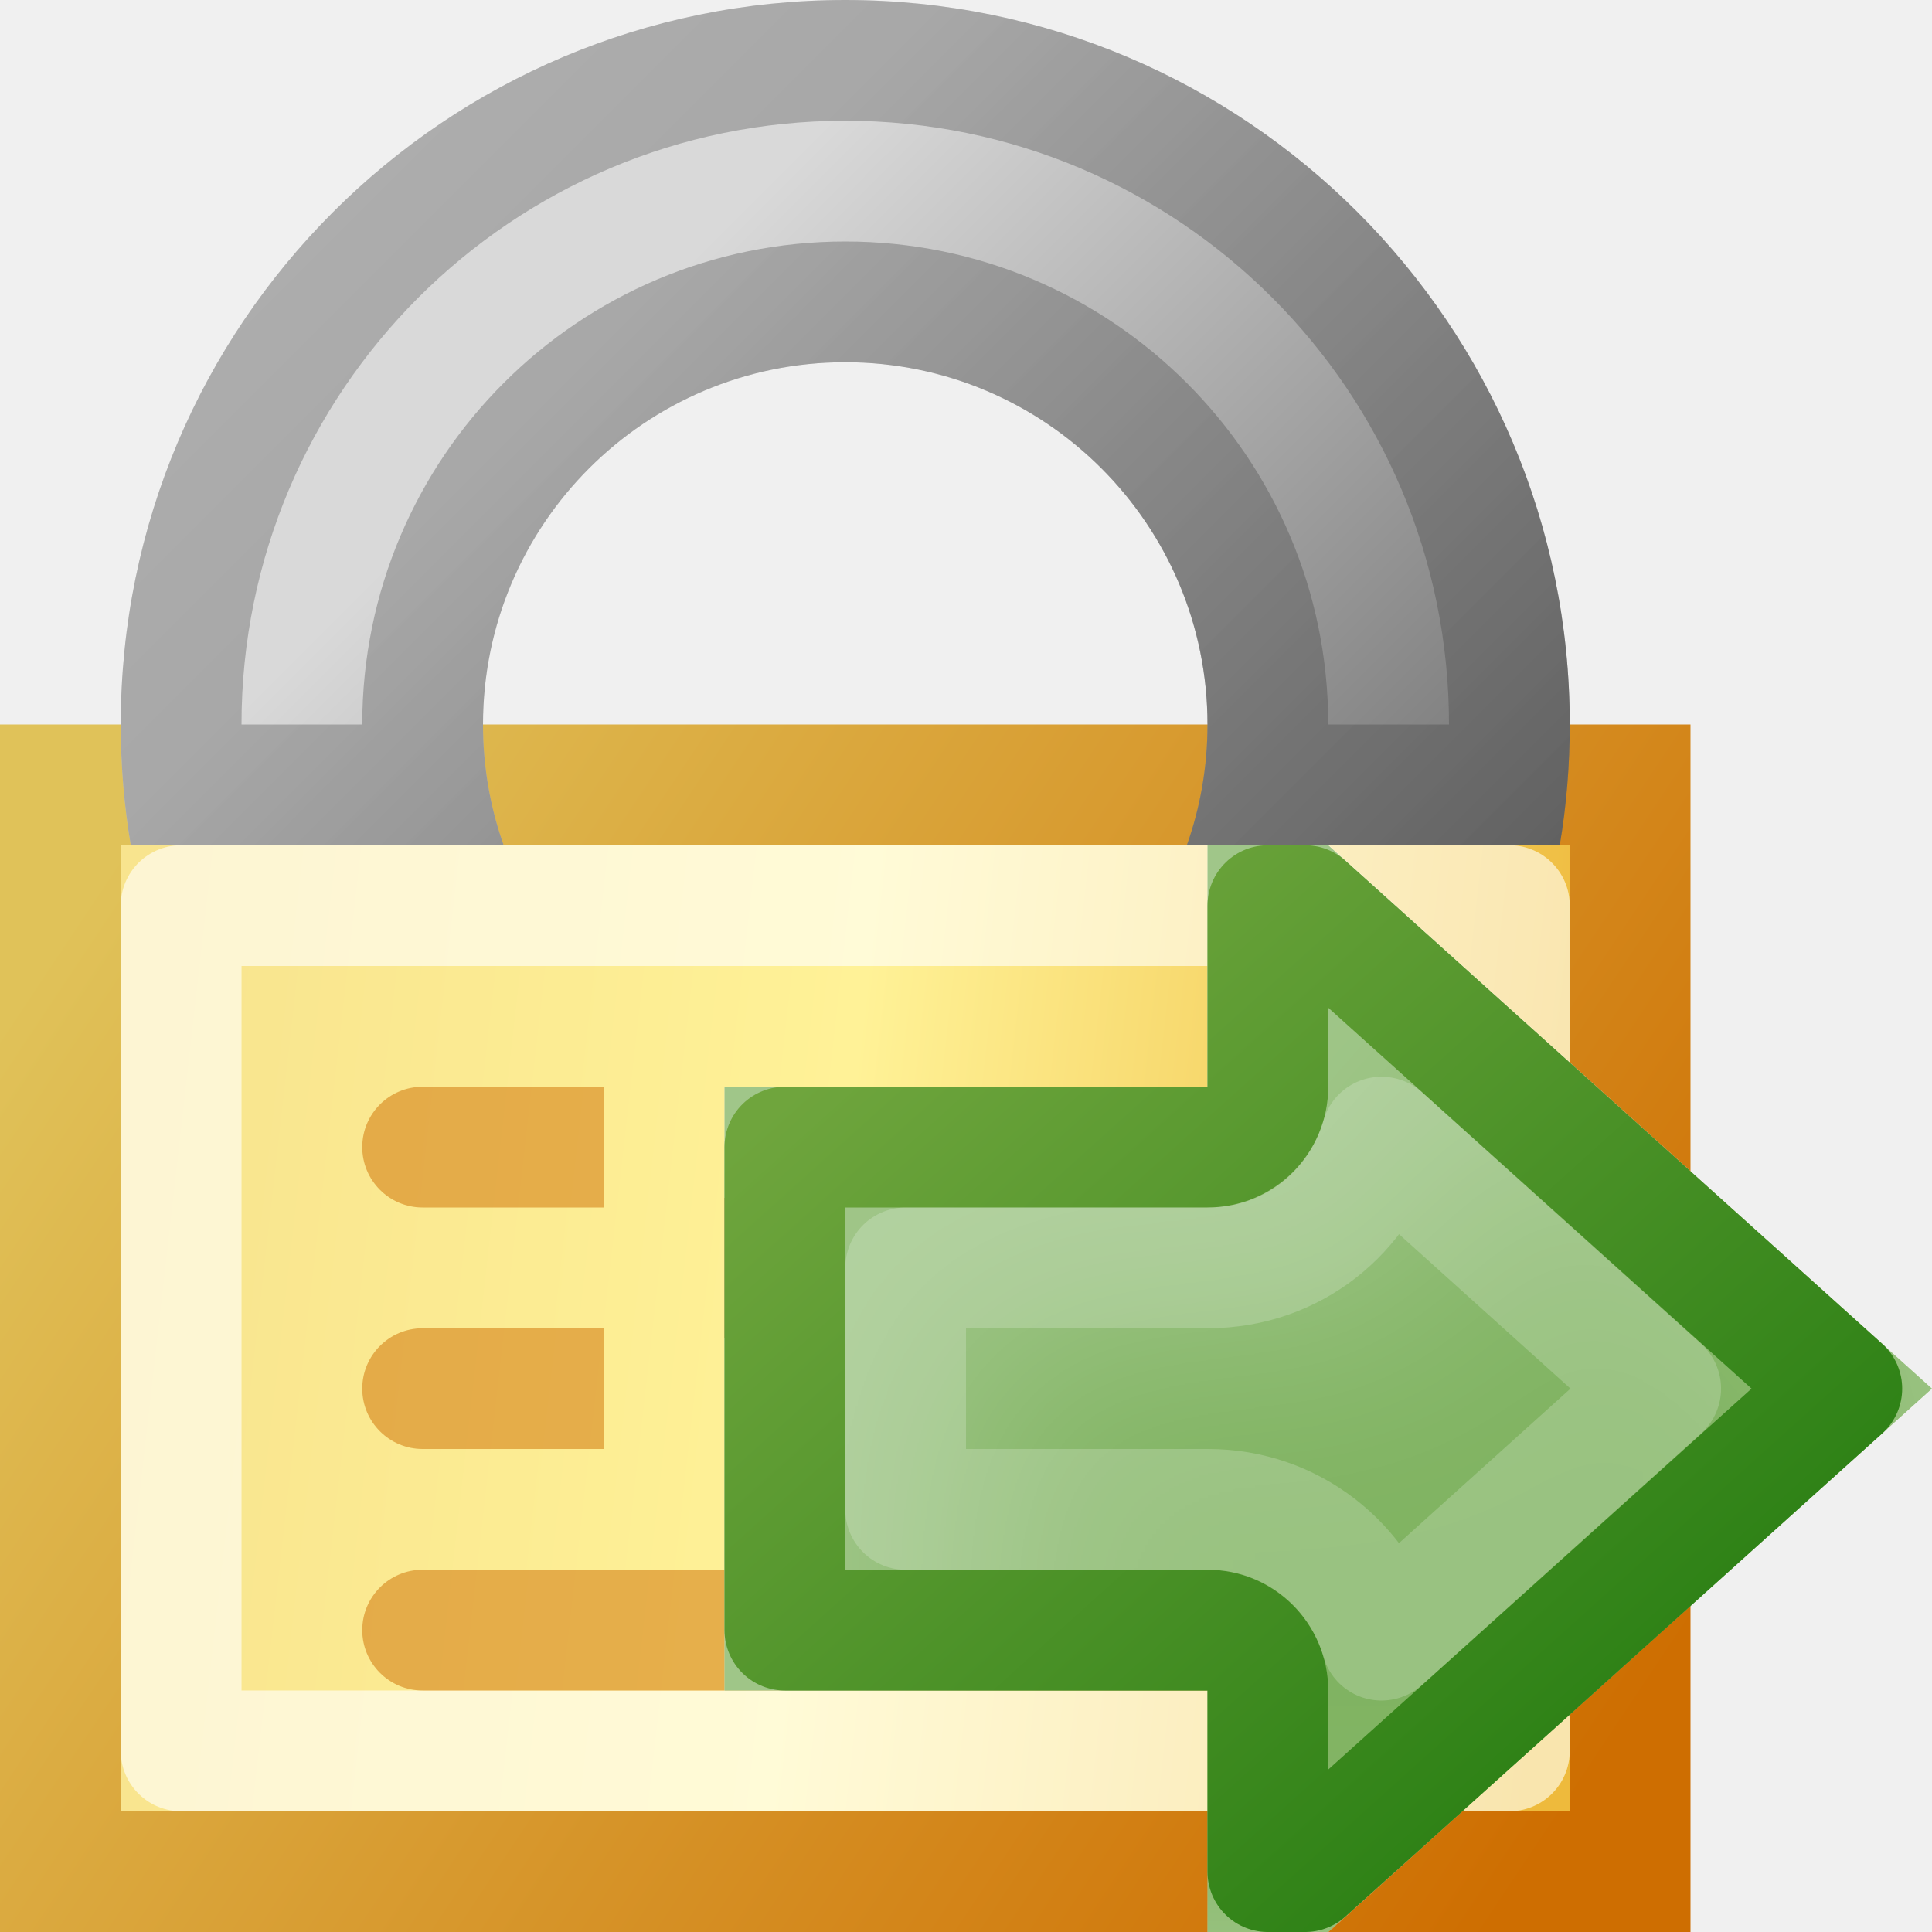
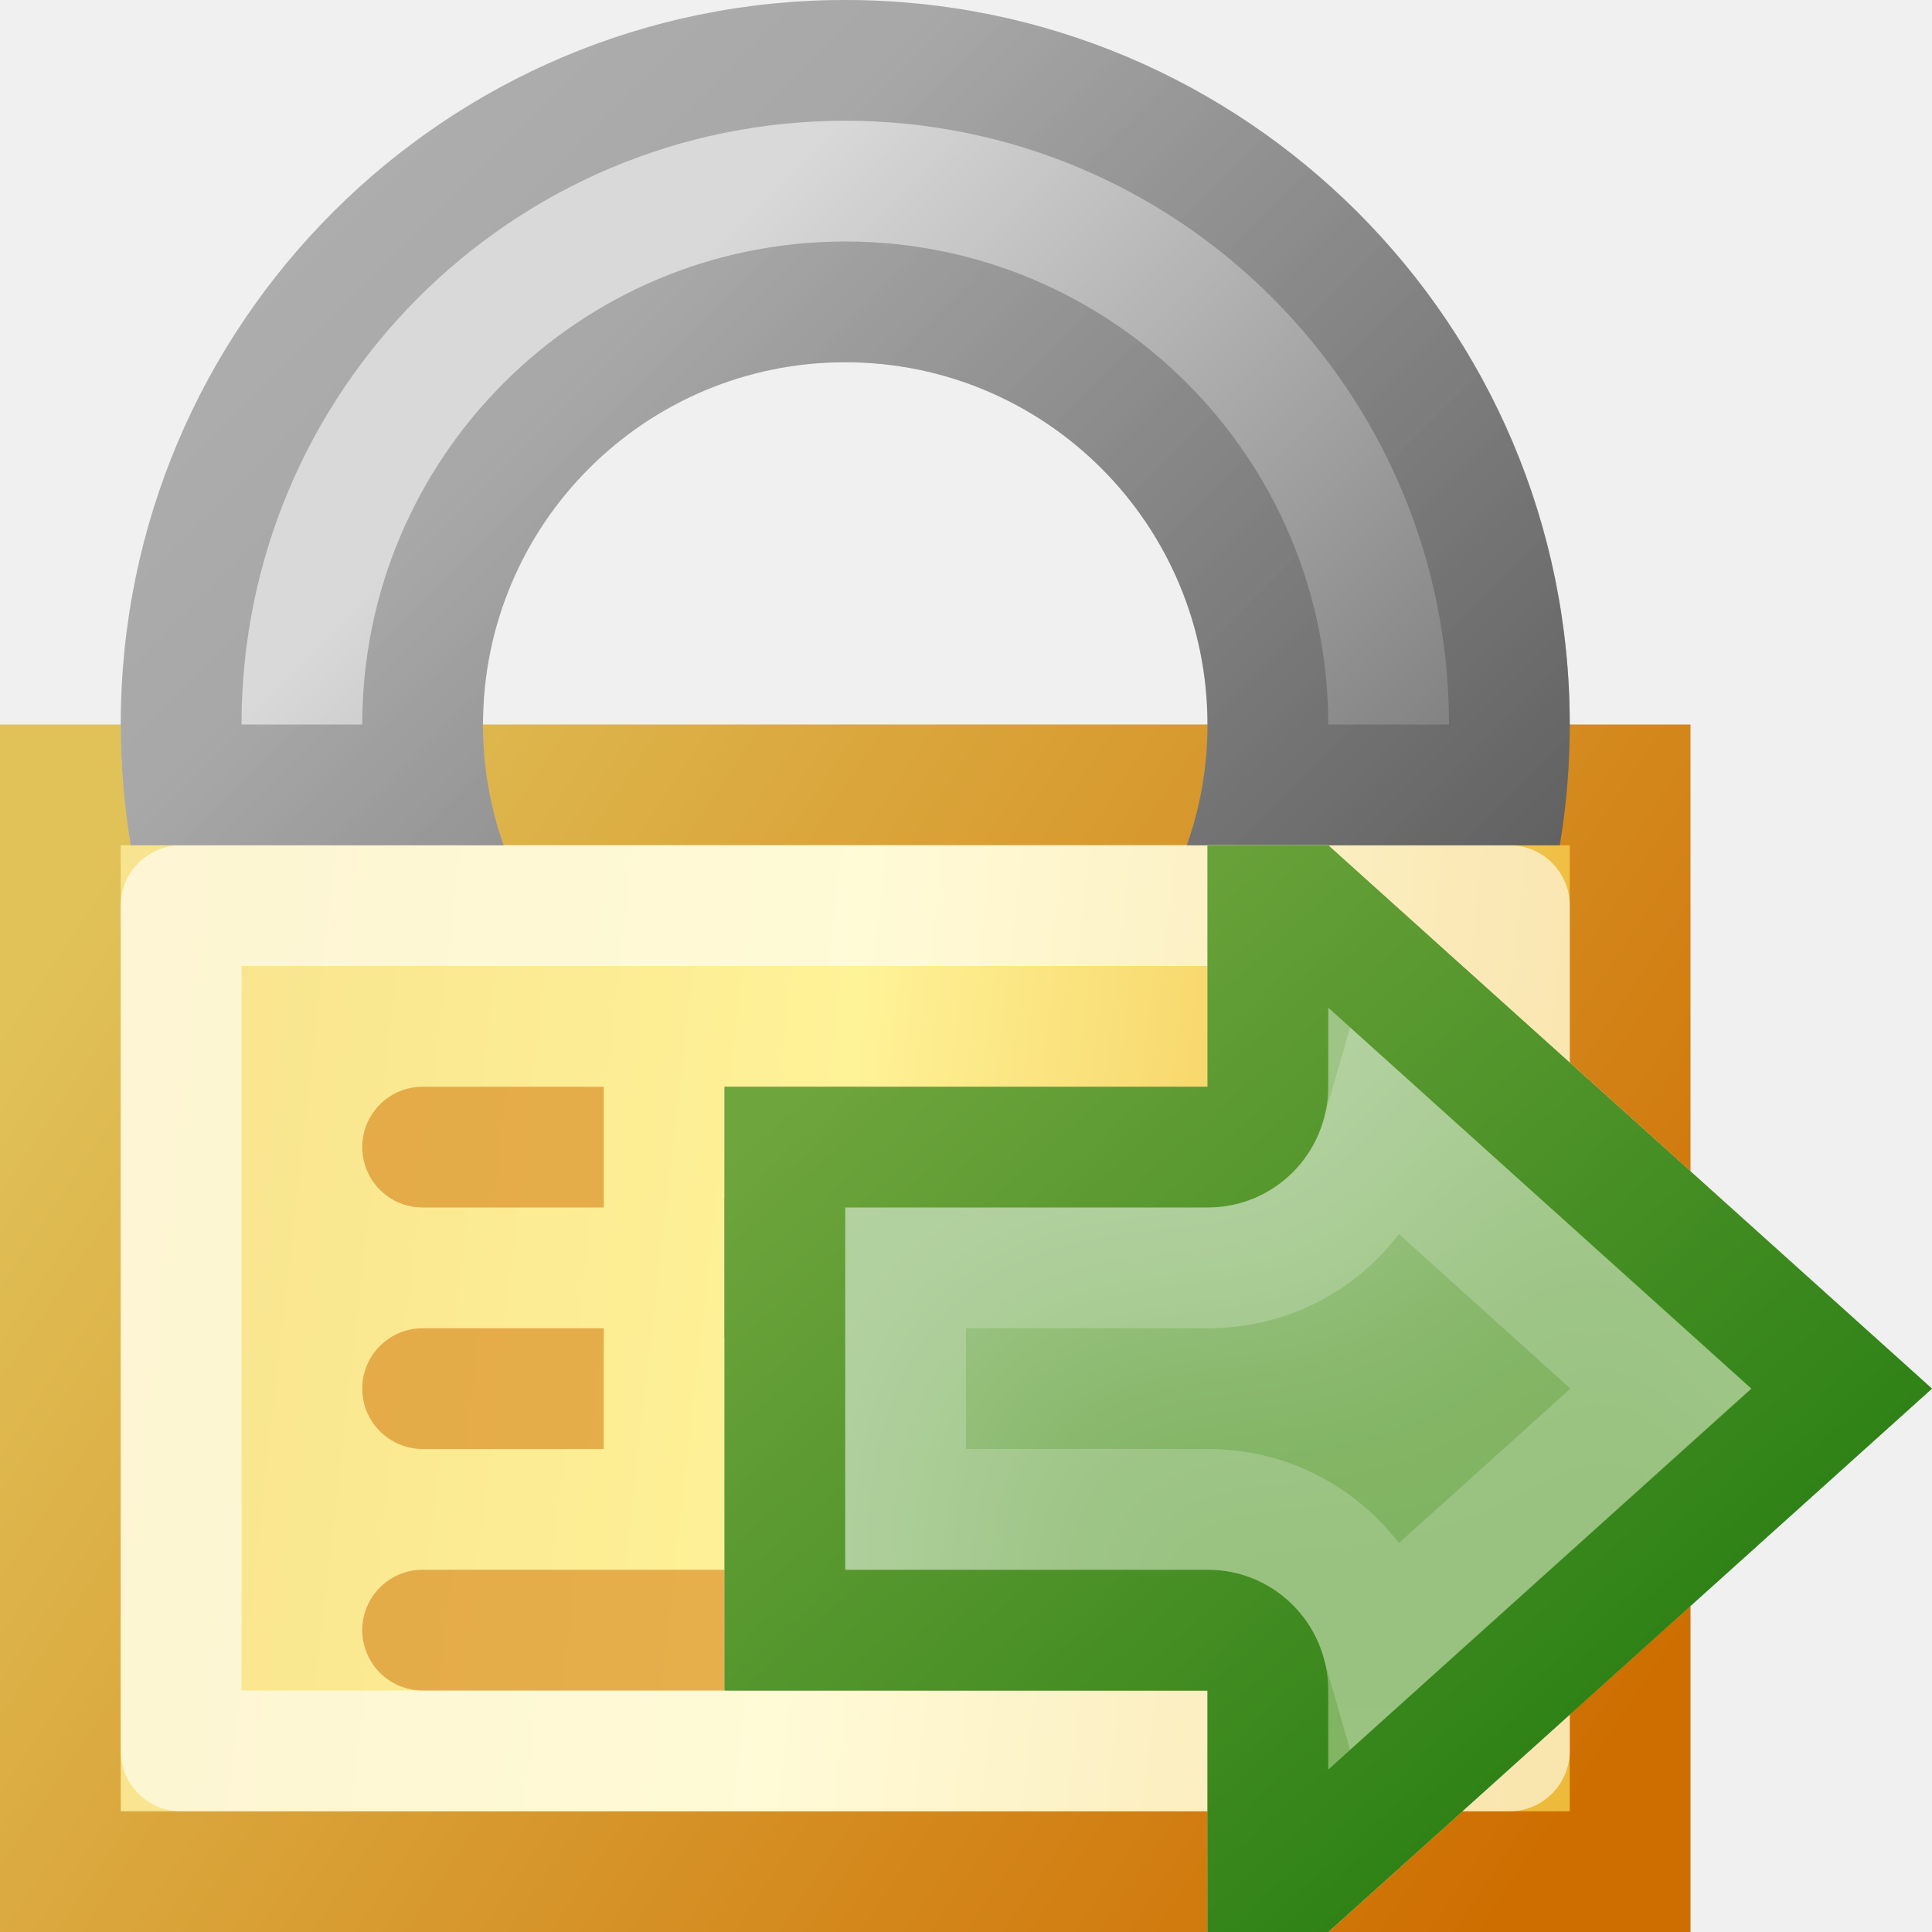
<svg xmlns="http://www.w3.org/2000/svg" width="16" height="16" viewBox="0 0 16 16" fill="none">
  <g clip-path="url(#clip0_241_4708)">
    <rect x="0.5" y="6.5" width="13" height="9" fill="url(#paint0_linear_241_4708)" stroke="url(#paint1_linear_241_4708)" />
-     <rect x="1.5" y="7.5" width="11" height="7" stroke="white" stroke-opacity="0.5" stroke-linejoin="round" style="mix-blend-mode:soft-light" />
-     <rect x="1.5" y="7.5" width="11" height="7" stroke="white" stroke-opacity="0.5" stroke-linejoin="round" style="mix-blend-mode:hard-light" />
+     <rect x="1.5" y="7.5" width="11" height="7" stroke="white" stroke-opacity="0.5" style="mix-blend-mode:soft-light" stroke-linejoin="round" />
+     <rect x="1.5" y="7.5" width="11" height="7" stroke="white" stroke-opacity="0.5" style="mix-blend-mode:hard-light" stroke-linejoin="round" />
    <path fill-rule="evenodd" clip-rule="evenodd" d="M5 9H3.5C3.224 9 3 9.224 3 9.5C3 9.776 3.224 10 3.5 10H5V9ZM5 11H3.5C3.224 11 3 11.224 3 11.5C3 11.776 3.224 12 3.5 12H5V11ZM9 12V11H10.5C10.776 11 11 11.224 11 11.5C11 11.776 10.776 12 10.5 12H9ZM5 13H3.5C3.224 13 3 13.224 3 13.5C3 13.776 3.224 14 3.5 14H10.5C10.776 14 11 13.776 11 13.5C11 13.224 10.776 13 10.5 13H9H5ZM9 10V9H10.5C10.776 9 11 9.224 11 9.5C11 9.776 10.776 10 10.5 10H9Z" fill="#CE6E01" fill-opacity="0.5" />
    <g filter="url(#filter0_i_241_4708)">
      <rect x="6" y="9" width="2" height="3" rx="1" fill="#AB824D" />
    </g>
    <mask id="path-5-inside-1_241_4708" fill="white">
      <path fill-rule="evenodd" clip-rule="evenodd" d="M1.083 7C1.028 6.675 1 6.341 1 6C1 2.686 3.686 0 7 0C10.314 0 13 2.686 13 6C13 6.341 12.972 6.675 12.917 7H9.829C9.94 6.687 10 6.351 10 6C10 4.343 8.657 3 7 3C5.343 3 4 4.343 4 6C4 6.351 4.06 6.687 4.171 7H1.083Z" />
    </mask>
    <path fill-rule="evenodd" clip-rule="evenodd" d="M1.083 7C1.028 6.675 1 6.341 1 6C1 2.686 3.686 0 7 0C10.314 0 13 2.686 13 6C13 6.341 12.972 6.675 12.917 7H9.829C9.94 6.687 10 6.351 10 6C10 4.343 8.657 3 7 3C5.343 3 4 4.343 4 6C4 6.351 4.06 6.687 4.171 7H1.083Z" fill="url(#paint2_linear_241_4708)" />
    <path d="M1.083 7L0.097 7.165L0.237 8H1.083V7ZM12.917 7V8H13.763L13.903 7.165L12.917 7ZM9.829 7L8.886 6.667L8.415 8H9.829V7ZM4.171 7V8H5.585L5.114 6.667L4.171 7ZM0 6C0 6.396 0.033 6.786 0.097 7.165L2.069 6.835C2.024 6.564 2 6.285 2 6H0ZM7 -1C3.134 -1 0 2.134 0 6H2C2 3.239 4.239 1 7 1V-1ZM14 6C14 2.134 10.866 -1 7 -1V1C9.761 1 12 3.239 12 6H14ZM13.903 7.165C13.967 6.786 14 6.396 14 6H12C12 6.285 11.976 6.564 11.931 6.835L13.903 7.165ZM9.829 8H12.917V6H9.829V8ZM10.772 7.333C10.92 6.915 11 6.466 11 6H9C9 6.236 8.96 6.46 8.886 6.667L10.772 7.333ZM11 6C11 3.791 9.209 2 7 2V4C8.105 4 9 4.895 9 6H11ZM7 2C4.791 2 3 3.791 3 6H5C5 4.895 5.895 4 7 4V2ZM3 6C3 6.466 3.08 6.915 3.228 7.333L5.114 6.667C5.04 6.46 5 6.236 5 6H3ZM1.083 8H4.171V6H1.083V8Z" fill="url(#paint3_linear_241_4708)" fill-opacity="0.5" mask="url(#path-5-inside-1_241_4708)" />
+     <mask id="path-7-inside-2_241_4708" fill="white">
+       <path d="M10 9H6V14H10V16H11L16 11.5L11 7H10V9Z" />
+     </mask>
    <g filter="url(#filter1_i_241_4708)">
      <path d="M10 9H6V14H10V16H11L16 11.5L11 7H10V9Z" fill="#80B361" />
    </g>
-     <path d="M10 9.5C10.276 9.5 10.5 9.276 10.5 9V7.5H10.808L15.253 11.5L10.808 15.5H10.5V14C10.5 13.724 10.276 13.5 10 13.5H6.5V9.5H10Z" stroke="url(#paint4_linear_241_4708)" stroke-linejoin="round" />
-     <path d="M7.5 12.5V10.5H10C10.715 10.5 11.266 10.026 11.441 9.417L13.753 11.5L11.441 13.583C11.263 12.964 10.697 12.5 10.005 12.5H7.5Z" stroke="white" stroke-opacity="0.2" stroke-linejoin="round" />
+     <path d="M6 9V8H5V9H6ZM10 9V10C10.552 10 11 9.552 11 9H10ZM10 7V6H9V7H10ZM11 7L11.669 6.257L11.384 6H11V7ZM16 11.5L16.669 12.243L17.495 11.5L16.669 10.757L16 11.5ZM11 16V17H11.384L11.669 16.743L11 16ZM10 16H9V17H10V16ZM10 14H11C11 13.448 10.552 13 10 13V14ZM6 14H5V15H6V14ZM6 9V10H10V9V8H6V9ZM10 9H11V7H10H9V9H10ZM10 7V8H11V7V6H10V7ZM11 7L10.331 7.743L15.331 12.243L16 11.5L16.669 10.757L11.669 6.257L11 7ZM16 11.5L15.331 10.757L10.331 15.257L11 16L11.669 16.743L16.669 12.243L16 11.5ZM11 16V15H10V16V17H11V16ZM10 16H11V14H10H9V16H10ZM10 14V13H6V14V15H10V14ZM6 14H7V9H6H5V14H6Z" fill="url(#paint4_linear_241_4708)" mask="url(#path-7-inside-2_241_4708)" />
+     <path d="M13.752 11.5L11.44 13.583C11.262 12.964 10.697 12.5 10.005 12.5H7.5V10.5H10C10.715 10.5 11.265 10.025 11.44 9.416L13.752 11.5Z" stroke="white" stroke-opacity="0.2" />
  </g>
  <defs>
    <filter id="filter0_i_241_4708" x="6" y="9" width="2" height="3" filterUnits="userSpaceOnUse" color-interpolation-filters="sRGB">
      <feFlood flood-opacity="0" result="BackgroundImageFix" />
      <feBlend mode="normal" in="SourceGraphic" in2="BackgroundImageFix" result="shape" />
      <feColorMatrix in="SourceAlpha" type="matrix" values="0 0 0 0 0 0 0 0 0 0 0 0 0 0 0 0 0 0 127 0" result="hardAlpha" />
      <feOffset dx="1" dy="1" />
      <feComposite in2="hardAlpha" operator="arithmetic" k2="-1" k3="1" />
      <feColorMatrix type="matrix" values="0 0 0 0 0.867 0 0 0 0 0.592 0 0 0 0 0.188 0 0 0 1 0" />
      <feBlend mode="normal" in2="shape" result="effect1_innerShadow_241_4708" />
    </filter>
    <filter id="filter1_i_241_4708" x="6" y="7" width="12" height="11" filterUnits="userSpaceOnUse" color-interpolation-filters="sRGB">
      <feFlood flood-opacity="0" result="BackgroundImageFix" />
      <feBlend mode="normal" in="SourceGraphic" in2="BackgroundImageFix" result="shape" />
      <feColorMatrix in="SourceAlpha" type="matrix" values="0 0 0 0 0 0 0 0 0 0 0 0 0 0 0 0 0 0 127 0" result="hardAlpha" />
      <feOffset dx="2" dy="2" />
      <feGaussianBlur stdDeviation="1" />
      <feComposite in2="hardAlpha" operator="arithmetic" k2="-1" k3="1" />
      <feColorMatrix type="matrix" values="0 0 0 0 1 0 0 0 0 1 0 0 0 0 1 0 0 0 0.25 0" />
      <feBlend mode="normal" in2="shape" result="effect1_innerShadow_241_4708" />
    </filter>
    <linearGradient id="paint0_linear_241_4708" x1="1" y1="12" x2="12.848" y2="13.343" gradientUnits="userSpaceOnUse">
      <stop stop-color="#F8E48E" />
      <stop offset="0.477" stop-color="#FFF297" />
      <stop offset="1" stop-color="#EEBA3C" />
    </linearGradient>
    <linearGradient id="paint1_linear_241_4708" x1="1" y1="7" x2="13" y2="15" gradientUnits="userSpaceOnUse">
      <stop stop-color="#E0C259" />
      <stop offset="1" stop-color="#CE6E01" />
    </linearGradient>
    <linearGradient id="paint2_linear_241_4708" x1="4.429" y1="3.429" x2="10.429" y2="9.429" gradientUnits="userSpaceOnUse">
      <stop stop-color="#D9D9D9" />
      <stop offset="1" stop-color="#737373" />
    </linearGradient>
    <linearGradient id="paint3_linear_241_4708" x1="13" y1="12" x2="1" y2="5.10897e-08" gradientUnits="userSpaceOnUse">
      <stop stop-color="#404040" />
      <stop offset="1" stop-color="#8D8D8D" />
    </linearGradient>
    <linearGradient id="paint4_linear_241_4708" x1="14.571" y1="14.714" x2="8.178" y2="7.611" gradientUnits="userSpaceOnUse">
      <stop stop-color="#247C10" />
      <stop offset="1" stop-color="#6FA53D" />
    </linearGradient>
    <clipPath id="clip0_241_4708">
      <rect width="16" height="16" fill="white" />
    </clipPath>
  </defs>
</svg>
